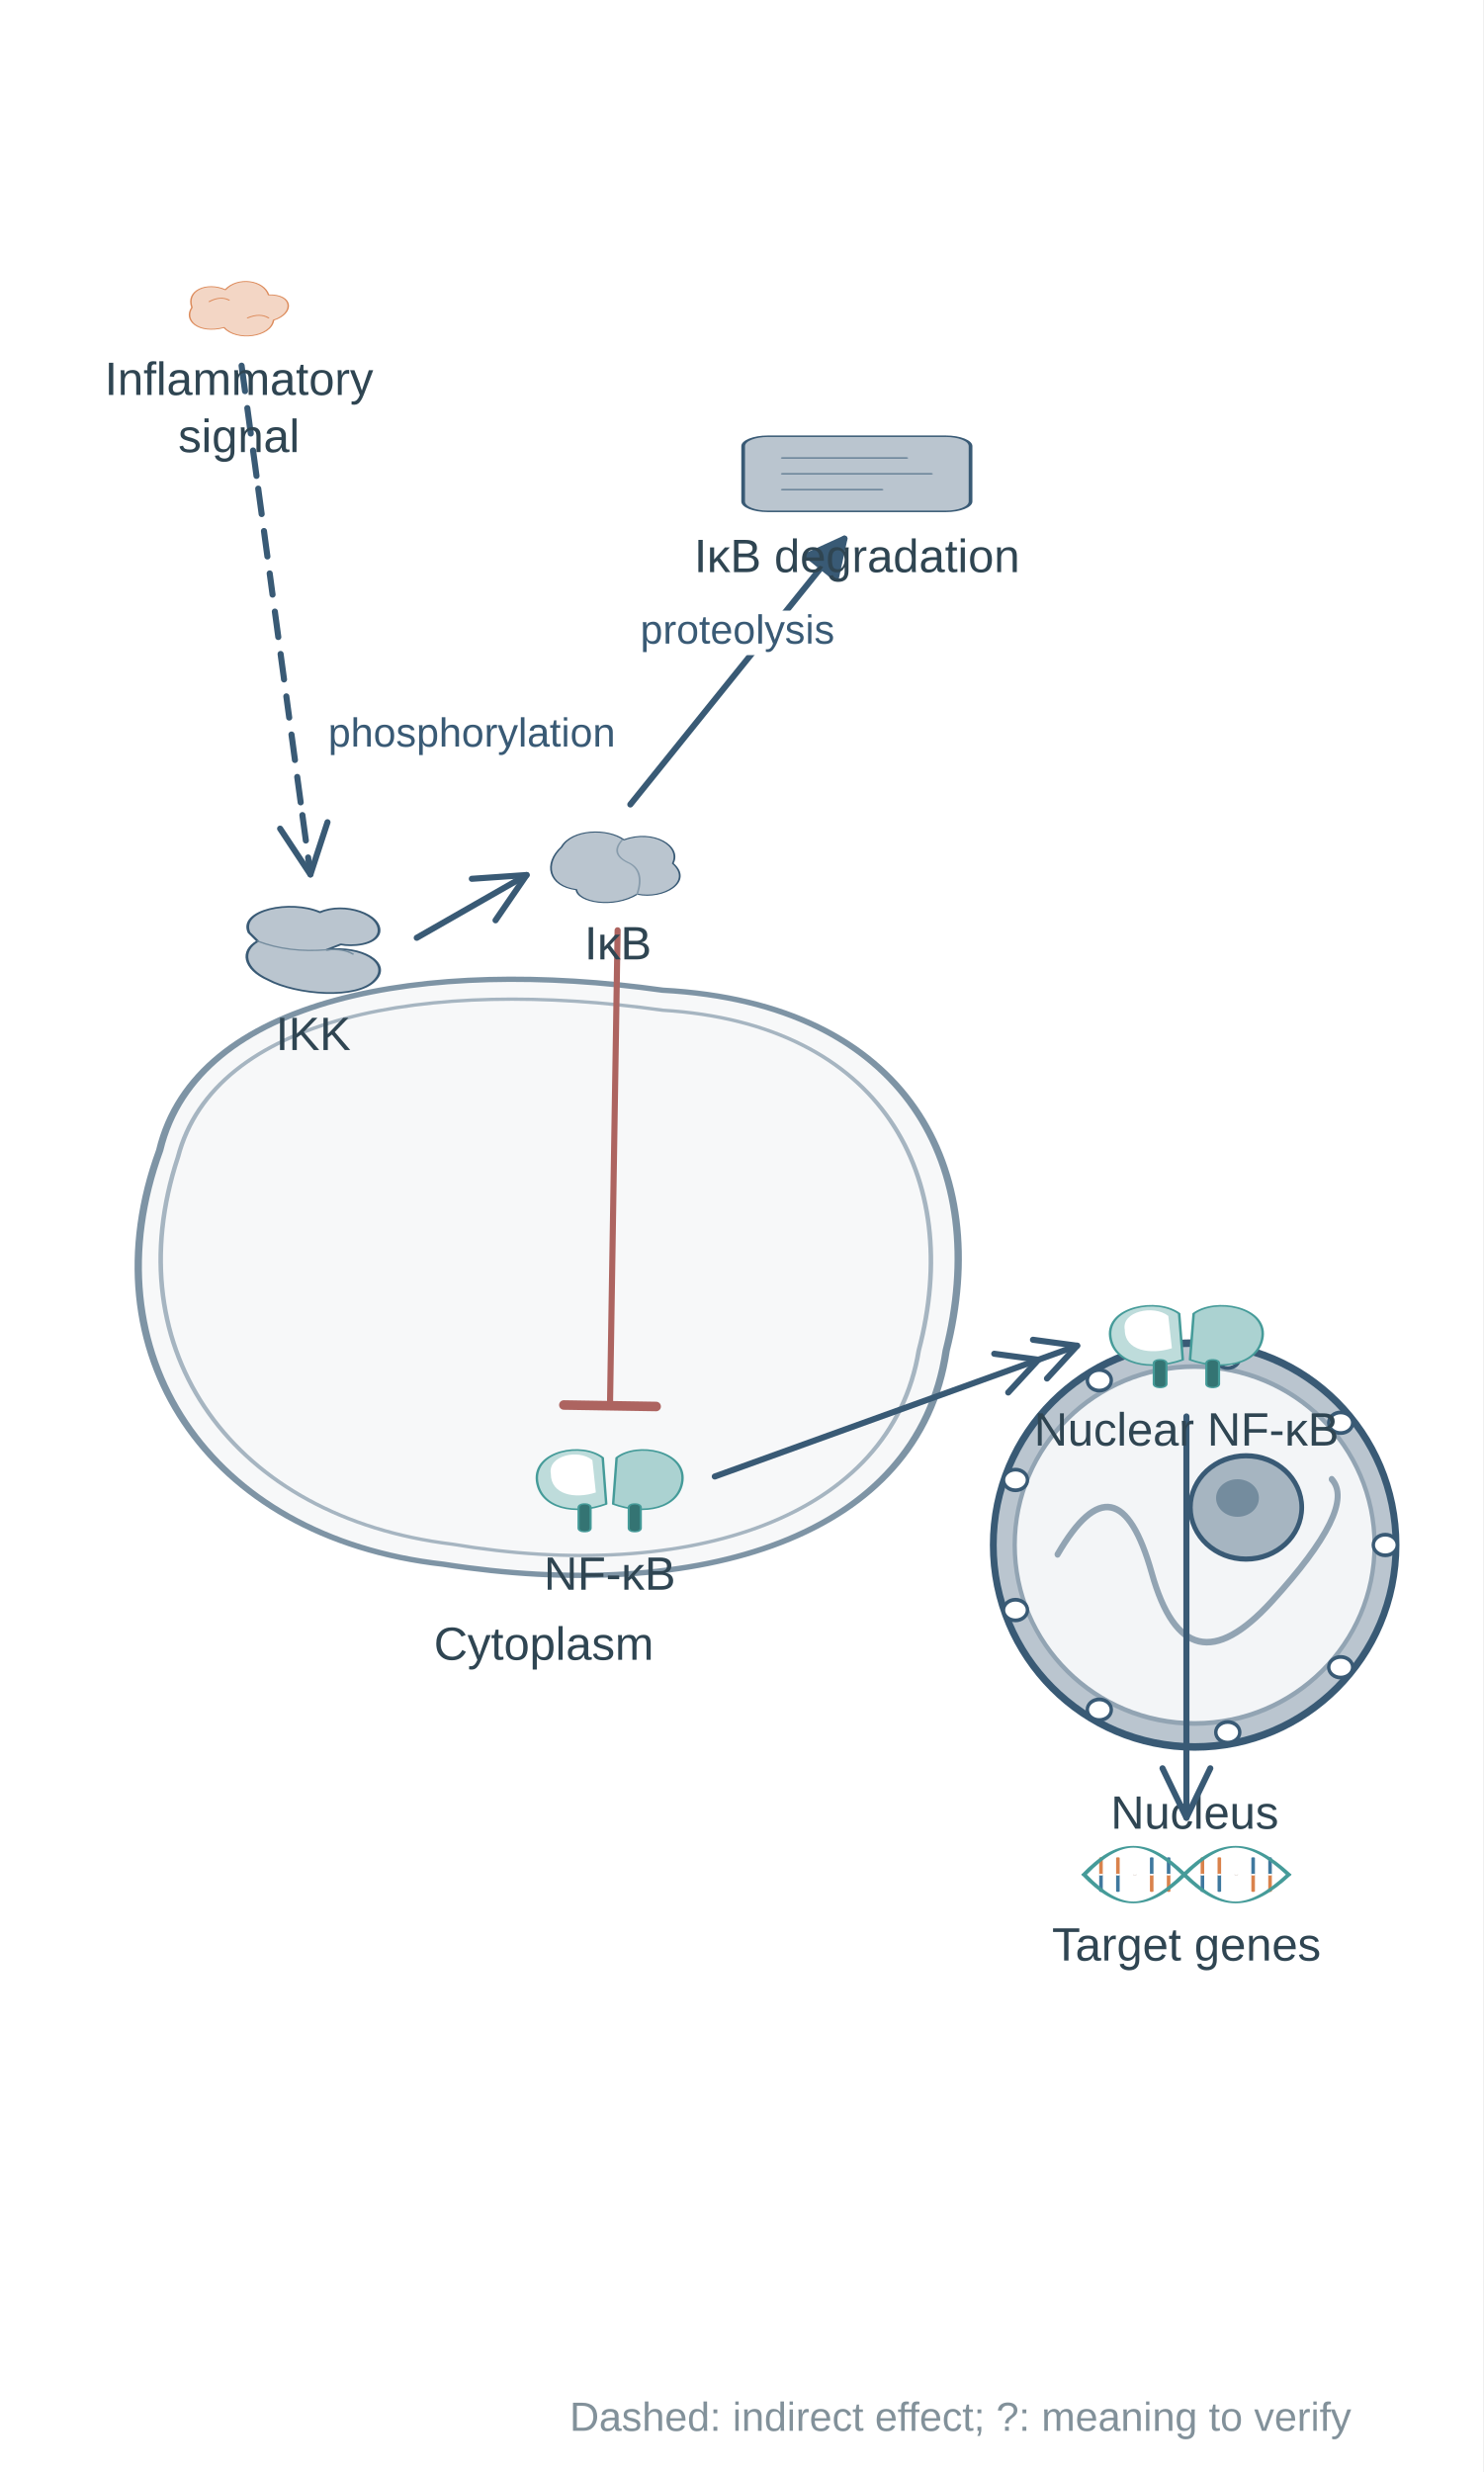
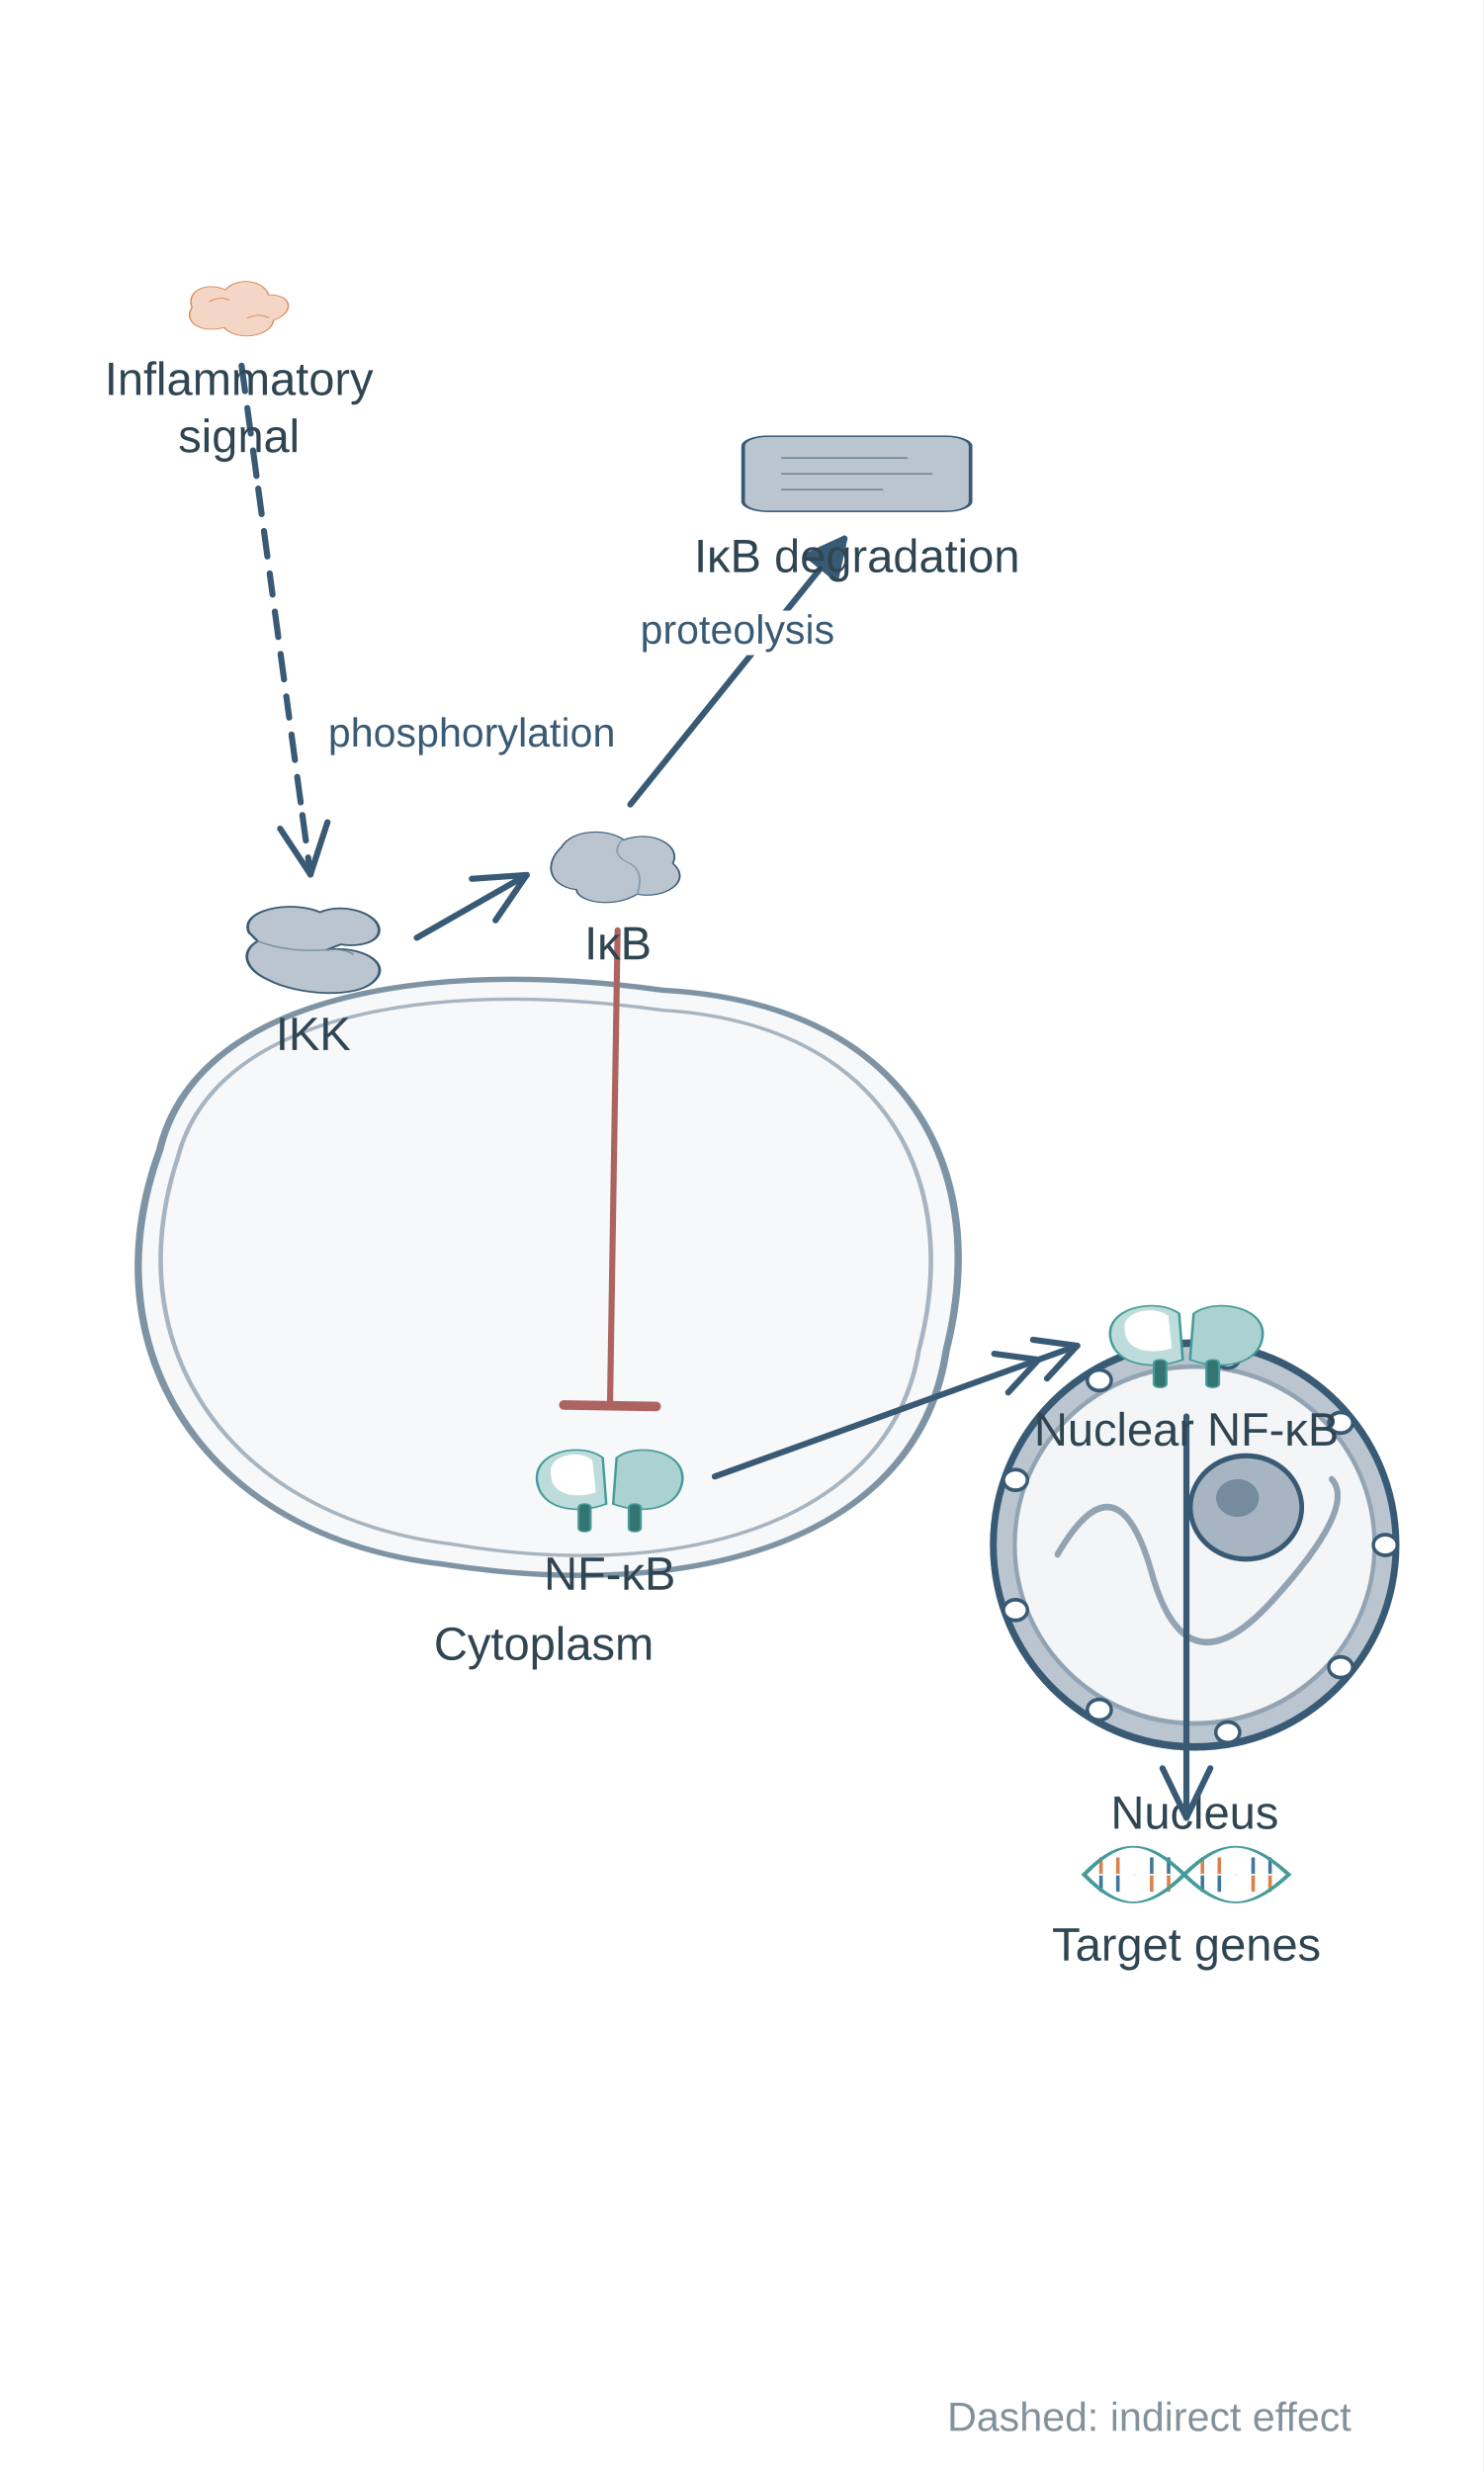
<svg xmlns="http://www.w3.org/2000/svg" width="90.0mm" height="150.0mm" viewBox="0 0 90.0 150.0" data-version="2" data-revision="1">
  <rect width="90.0" height="150.0" fill="#FFFFFF" />
  <g id="layer-compartments" />
  <g id="layer-context">
    <g data-object-id="cell" data-type="cell" id="obj-cell">
      <g data-glyph="cell" transform="rotate(0.0 33.0 77.5)">
        <g transform="translate(5.25 57.25) scale(0.555 0.405)">
          <path d="M 8 31 C 12 8 37 2 63 7 C 90 9 99 34 94 61 C 91 89 67 99 39 93 C 13 89 0 61 8 31 Z" fill="#f7f8f9" stroke="#7e94a5" stroke-width="0.800" stroke-linecap="round" stroke-linejoin="round" />
          <path d="M 10 32 C 14 11 37 5 63 10 C 87 12 96 35 91 61 C 88 86 66 96 40 90 C 16 86 3 61 10 32 Z" fill="none" stroke="#a6b5c1" stroke-width="0.500" stroke-linecap="round" stroke-linejoin="round" />
        </g>
      </g>
      <text x="33" y="100.713" font-size="2.822" font-family="Arial,Microsoft YaHei,sans-serif" fill="#2F4552" text-anchor="middle" font-weight="400" data-label-for="cell">Cytoplasm</text>
    </g>
    <g data-object-id="nuc" data-type="nucleus" id="obj-nuc">
      <g data-glyph="nuc" transform="rotate(0.0 72.5 93.75)">
        <g transform="translate(59.5 79.5) scale(0.26 0.285)">
          <ellipse cx="50.00" cy="50.00" rx="47.00" ry="43.00" fill="#bac5cf" stroke="#395A75" stroke-width="1.600" />
          <ellipse cx="50.00" cy="50.00" rx="42.00" ry="38.00" fill="#f3f5f7" stroke="#92a4b3" stroke-width="1.000" />
          <ellipse cx="94.50" cy="50.00" rx="2.80" ry="2.20" fill="#ffffff" stroke="#395A75" stroke-width="0.800" />
          <ellipse cx="84.09" cy="76.03" rx="2.80" ry="2.20" fill="#ffffff" stroke="#395A75" stroke-width="0.800" />
          <ellipse cx="57.73" cy="89.88" rx="2.80" ry="2.20" fill="#ffffff" stroke="#395A75" stroke-width="0.800" />
          <ellipse cx="27.75" cy="85.07" rx="2.80" ry="2.20" fill="#ffffff" stroke="#395A75" stroke-width="0.800" />
          <ellipse cx="8.18" cy="63.85" rx="2.80" ry="2.20" fill="#ffffff" stroke="#395A75" stroke-width="0.800" />
          <ellipse cx="8.18" cy="36.15" rx="2.80" ry="2.20" fill="#ffffff" stroke="#395A75" stroke-width="0.800" />
          <ellipse cx="27.75" cy="14.93" rx="2.80" ry="2.20" fill="#ffffff" stroke="#395A75" stroke-width="0.800" />
          <ellipse cx="57.73" cy="10.12" rx="2.80" ry="2.20" fill="#ffffff" stroke="#395A75" stroke-width="0.800" />
          <ellipse cx="84.09" cy="23.97" rx="2.80" ry="2.20" fill="#ffffff" stroke="#395A75" stroke-width="0.800" />
          <ellipse cx="62.00" cy="42.00" rx="13.00" ry="11.00" fill="#a6b5c1" stroke="#395A75" stroke-width="1.100" />
          <ellipse cx="60.00" cy="40.00" rx="5.00" ry="4.00" fill="#748c9e" stroke="none" stroke-width="0.000" />
          <path d="M 18 52 Q 32 30 40 56 T 68 62 T 82 36" fill="none" stroke="#92a4b3" stroke-width="1.400" stroke-linecap="round" stroke-linejoin="round" />
        </g>
      </g>
      <text x="72.5" y="110.963" font-size="2.822" font-family="Arial,Microsoft YaHei,sans-serif" fill="#2F4552" text-anchor="middle" font-weight="400" data-label-for="nuc">Nucleus</text>
    </g>
  </g>
  <g id="layer-relations">
    <g data-relation-id="r1" data-relation-type="activates" id="rel-r1">
      <path fill="none" stroke="#395A75" stroke-width="0.37" stroke-linecap="round" stroke-linejoin="round" d="M 14.661 22.189 L 14.696 22.446 M 14.696 22.446 L 14.731 22.704 M 14.731 22.704 L 14.765 22.961 M 14.765 22.961 L 14.8 23.218 M 14.8 23.218 L 14.835 23.475 M 14.835 23.475 L 14.87 23.733 M 15.009 24.762 L 15.044 25.019 M 15.044 25.019 L 15.079 25.276 M 15.079 25.276 L 15.114 25.534 M 15.114 25.534 L 15.148 25.791 M 15.148 25.791 L 15.183 26.048 M 15.183 26.048 L 15.218 26.305 M 15.357 27.334 L 15.392 27.592 M 15.392 27.592 L 15.427 27.849 M 15.427 27.849 L 15.462 28.106 M 15.462 28.106 L 15.497 28.363 M 15.497 28.363 L 15.531 28.621 M 15.531 28.621 L 15.566 28.878 M 15.671 29.65 L 15.705 29.907 M 15.705 29.907 L 15.74 30.164 M 15.74 30.164 L 15.775 30.422 M 15.775 30.422 L 15.81 30.679 M 15.81 30.679 L 15.845 30.936 M 15.845 30.936 L 15.88 31.193 M 16.019 32.222 L 16.054 32.48 M 16.054 32.48 L 16.088 32.737 M 16.088 32.737 L 16.123 32.994 M 16.123 32.994 L 16.158 33.252 M 16.158 33.252 L 16.193 33.509 M 16.193 33.509 L 16.228 33.766 M 16.367 34.795 L 16.402 35.052 M 16.402 35.052 L 16.437 35.31 M 16.437 35.31 L 16.471 35.567 M 16.471 35.567 L 16.506 35.824 M 16.506 35.824 L 16.541 36.081 M 16.68 37.11 L 16.715 37.368 M 16.715 37.368 L 16.75 37.625 M 16.75 37.625 L 16.785 37.882 M 16.785 37.882 L 16.82 38.14 M 16.82 38.14 L 16.854 38.397 M 16.854 38.397 L 16.889 38.654 M 17.029 39.683 L 17.063 39.94 M 17.063 39.94 L 17.098 40.198 M 17.098 40.198 L 17.133 40.455 M 17.133 40.455 L 17.168 40.712 M 17.168 40.712 L 17.203 40.969 M 17.203 40.969 L 17.237 41.227 M 17.377 42.256 L 17.412 42.513 M 17.412 42.513 L 17.446 42.77 M 17.446 42.77 L 17.481 43.028 M 17.481 43.028 L 17.516 43.285 M 17.516 43.285 L 17.551 43.542 M 17.69 44.571 L 17.725 44.828 M 17.725 44.828 L 17.76 45.086 M 17.76 45.086 L 17.795 45.343 M 17.795 45.343 L 17.829 45.6 M 17.829 45.6 L 17.864 45.857 M 17.864 45.857 L 17.899 46.115 M 18.038 47.144 L 18.073 47.401 M 18.073 47.401 L 18.108 47.658 M 18.108 47.658 L 18.143 47.916 M 18.143 47.916 L 18.178 48.173 M 18.178 48.173 L 18.212 48.43 M 18.212 48.43 L 18.247 48.687 M 18.352 49.459 L 18.386 49.716 M 18.386 49.716 L 18.421 49.974 M 18.421 49.974 L 18.456 50.231 M 18.456 50.231 L 18.491 50.488 M 18.491 50.488 L 18.526 50.745 M 18.526 50.745 L 18.561 51.003 M 18.7 52.032 L 18.735 52.289 M 18.735 52.289 L 18.769 52.546 M 18.769 52.546 L 18.804 52.804 M 18.804 52.804 L 18.839 53.061" data-line-body="true" data-indirect="true" />
      <path fill="none" stroke="#395A75" stroke-width="0.37" stroke-linecap="round" stroke-linejoin="round" data-endpoint="open-arrow" d="M 17 50.282 L 18.839 53.061 L 19.874 49.893" />
    </g>
    <g data-relation-id="r2" data-relation-type="activates" id="rel-r2">
      <path fill="none" stroke="#395A75" stroke-width="0.37" stroke-linecap="round" stroke-linejoin="round" d="M 25.292 56.905 Q 28.625 55.0 31.958 53.095" data-line-body="true" data-indirect="false" />
      <path fill="none" stroke="#395A75" stroke-width="0.37" stroke-linecap="round" stroke-linejoin="round" data-endpoint="open-arrow" d="M 30.073 55.843 L 31.958 53.095 L 28.634 53.325" />
      <rect x="19.309" y="43.3" width="18.632" height="2.7" rx=".3" fill="#FFFFFF" />
      <text x="28.625" y="45.3" font-size="2.469" font-family="Arial,Microsoft YaHei,sans-serif" fill="#395A75" text-anchor="middle" font-weight="400">phosphorylation</text>
    </g>
    <g data-relation-id="r3" data-relation-type="sequence" id="rel-r3">
      <path fill="none" stroke="#395A75" stroke-width="0.37" stroke-linecap="round" stroke-linejoin="round" d="M 38.253 48.815 Q 44.75 40.75 51.247 32.685" data-line-body="true" data-indirect="false" />
      <path fill="#395A75" stroke="#395A75" stroke-width="0.37" stroke-linecap="round" stroke-linejoin="round" data-endpoint="step-arrow" d="M 50.724 35.088 L 51.247 32.685 L 49.01 33.708 Z" />
      <rect x="38.249" y="37.05" width="13.002" height="2.7" rx=".3" fill="#FFFFFF" />
      <text x="44.75" y="39.05" font-size="2.469" font-family="Arial,Microsoft YaHei,sans-serif" fill="#395A75" text-anchor="middle" font-weight="400">proteolysis</text>
    </g>
    <g data-relation-id="r4" data-relation-type="inhibits" id="rel-r4">
      <path fill="none" stroke="#AD6460" stroke-width="0.37" stroke-linecap="round" stroke-linejoin="round" d="M 37.481 56.45 Q 37.25 70.875 37.019 85.3" data-line-body="true" data-indirect="false" />
      <path fill="none" stroke="#AD6460" stroke-width="0.58" stroke-linecap="round" stroke-linejoin="round" data-endpoint="bar" d="M 34.22 85.255 L 39.819 85.345" />
    </g>
    <g data-relation-id="r5" data-relation-type="transports" id="rel-r5">
      <path fill="none" stroke="#395A75" stroke-width="0.37" stroke-linecap="round" stroke-linejoin="round" d="M 43.379 89.593 Q 54.375 85.625 65.371 81.657" data-line-body="true" data-indirect="false" />
      <path fill="none" stroke="#395A75" stroke-width="0.37" stroke-linecap="round" stroke-linejoin="round" data-endpoint="double-chevron" d="M 63.538 83.648 L 65.371 81.657 L 62.689 81.296 M 61.186 84.496 L 63.02 82.506 L 60.338 82.145" />
    </g>
    <g data-relation-id="r6" data-relation-type="activates" id="rel-r6">
      <path fill="none" stroke="#395A75" stroke-width="0.37" stroke-linecap="round" stroke-linejoin="round" d="M 72.0 85.95 Q 72.0 98.125 72.0 110.3" data-line-body="true" data-indirect="false" />
      <path fill="none" stroke="#395A75" stroke-width="0.37" stroke-linecap="round" stroke-linejoin="round" data-endpoint="open-arrow" d="M 70.55 107.3 L 72.0 110.3 L 73.45 107.3" />
    </g>
  </g>
  <g id="layer-objects">
    <g data-object-id="stim" data-type="ligand" id="obj-stim">
      <g data-glyph="stim" transform="rotate(0.0 14.5 18.75)">
        <g transform="translate(10.75 16.5) scale(0.075 0.045)">
          <path d="M 12 48 C 7 25 24 13 39 24 C 49 6 70 11 74 31 C 94 30 95 56 78 65 C 76 88 48 94 38 75 C 17 84 5 65 12 48 Z" fill="#f3d6c5" stroke="#DC8A5A" stroke-width="1.200" stroke-linecap="round" stroke-linejoin="round" />
          <path d="M 26 40 Q 35 32 42 38 M 57 62 Q 67 55 74 62" fill="none" stroke="#DC8A5A" stroke-width="1.200" stroke-linecap="round" stroke-linejoin="round" />
        </g>
      </g>
      <text x="14.5" y="23.963" font-size="2.822" font-family="Arial,Microsoft YaHei,sans-serif" fill="#2F4552" text-anchor="middle" font-weight="400" data-label-for="stim">Inflammatory</text>
      <text x="14.5" y="27.435" font-size="2.822" font-family="Arial,Microsoft YaHei,sans-serif" fill="#2F4552" text-anchor="middle" font-weight="400" data-label-for="stim">signal</text>
    </g>
    <g data-object-id="ikk" data-type="kinase" id="obj-ikk">
      <g data-glyph="ikk" transform="rotate(0.0 19.0 57.5)">
        <g transform="translate(13.75 54.25) scale(0.105 0.065)">
          <path d="M 13 36 C 7 15 37 5 54 17 C 68 7 90 19 88 36 C 86 48 72 49 66 47 L 58 52 C 78 48 95 64 86 80 C 76 99 40 94 24 80 C 10 70 8 53 18 44 Z" fill="#bac5cf" stroke="#395A75" stroke-width="1.600" stroke-linecap="round" stroke-linejoin="round" />
          <path d="M 18 44 Q 36 55 58 52 Q 68 51 73 56" fill="none" stroke="#748c9e" stroke-width="1.200" stroke-linecap="round" stroke-linejoin="round" />
        </g>
      </g>
      <text x="19" y="63.713" font-size="2.822" font-family="Arial,Microsoft YaHei,sans-serif" fill="#2F4552" text-anchor="middle" font-weight="400" data-label-for="ikk">IKK</text>
    </g>
    <g data-object-id="ikb" data-type="protein" id="obj-ikb">
      <g data-glyph="ikb" transform="rotate(0.0 37.5 52.5)">
        <g transform="translate(33.0 49.75) scale(0.09 0.055)">
          <path d="M 12 30 C 19 10 43 9 54 22 C 74 10 93 29 87 48 C 101 68 81 88 63 82 C 47 98 23 91 22 77 C 3 73 0 48 12 30 Z" fill="#bac5cf" stroke="#395A75" stroke-width="1.200" stroke-linecap="round" stroke-linejoin="round" />
          <path d="M 53 22 Q 44 38 58 48 Q 68 57 63 82" fill="none" stroke="#889cac" stroke-width="1.200" stroke-linecap="round" stroke-linejoin="round" />
        </g>
      </g>
      <text x="37.5" y="58.213" font-size="2.822" font-family="Arial,Microsoft YaHei,sans-serif" fill="#2F4552" text-anchor="middle" font-weight="400" data-label-for="ikb">IκB</text>
    </g>
    <g data-object-id="nfkb" data-type="tf" id="obj-nfkb">
      <g data-glyph="nfkb" transform="rotate(0.0 37.0 90.0)">
        <g transform="translate(31.75 86.5) scale(0.105 0.07)">
          <path d="M 8 48 C 6 22 34 14 46 28 L 48 68 C 30 78 10 72 8 48 Z" fill="#bedcdb" stroke="#459B99" stroke-width="1.400" stroke-linecap="round" stroke-linejoin="round" />
          <path d="M 16 42 C 14 26 32 20 40 30 L 42 58 C 30 64 16 60 16 42 Z" fill="#ffffff" stroke="none" stroke-width="0.000" stroke-linecap="round" stroke-linejoin="round" />
          <path d="M 92 48 C 94 22 66 14 54 28 L 52 68 C 70 78 90 72 92 48 Z" fill="#abd2d1" stroke="#459B99" stroke-width="1.400" stroke-linecap="round" stroke-linejoin="round" />
          <rect x="32.00" y="68.00" width="7.00" height="24.00" rx="3.00" fill="#347473" stroke="#459B99" stroke-width="1.200" />
          <rect x="61.00" y="68.00" width="7.00" height="24.00" rx="3.00" fill="#347473" stroke="#459B99" stroke-width="1.200" />
        </g>
      </g>
      <text x="37" y="96.463" font-size="2.822" font-family="Arial,Microsoft YaHei,sans-serif" fill="#2F4552" text-anchor="middle" font-weight="400" data-label-for="nfkb">NF-κB</text>
    </g>
    <g data-object-id="deg" data-type="process" id="obj-deg">
      <g data-glyph="deg" transform="rotate(0.0 52.0 28.75)">
        <g transform="translate(44.5 25.75) scale(0.15 0.06)">
          <rect x="4.00" y="12.00" width="92.00" height="76.00" rx="10.00" fill="#bac5cf" stroke="#395A75" stroke-width="1.500" />
          <path d="M 20 34 L 70 34 M 20 50 L 80 50 M 20 66 L 60 66" fill="none" stroke="#6a8398" stroke-width="1.500" stroke-linecap="round" stroke-linejoin="round" />
        </g>
      </g>
      <text x="52" y="34.713" font-size="2.822" font-family="Arial,Microsoft YaHei,sans-serif" fill="#2F4552" text-anchor="middle" font-weight="400" data-label-for="deg">IκB degradation</text>
    </g>
    <g data-object-id="nfn" data-type="tf" id="obj-nfn">
      <g data-glyph="nfn" transform="rotate(0.0 72.0 81.25)">
        <g transform="translate(66.5 77.75) scale(0.11 0.07)">
          <path d="M 8 48 C 6 22 34 14 46 28 L 48 68 C 30 78 10 72 8 48 Z" fill="#bedcdb" stroke="#459B99" stroke-width="1.400" stroke-linecap="round" stroke-linejoin="round" />
          <path d="M 16 42 C 14 26 32 20 40 30 L 42 58 C 30 64 16 60 16 42 Z" fill="#ffffff" stroke="none" stroke-width="0.000" stroke-linecap="round" stroke-linejoin="round" />
          <path d="M 92 48 C 94 22 66 14 54 28 L 52 68 C 70 78 90 72 92 48 Z" fill="#abd2d1" stroke="#459B99" stroke-width="1.400" stroke-linecap="round" stroke-linejoin="round" />
          <rect x="32.00" y="68.00" width="7.00" height="24.00" rx="3.00" fill="#347473" stroke="#459B99" stroke-width="1.200" />
          <rect x="61.00" y="68.00" width="7.00" height="24.00" rx="3.00" fill="#347473" stroke="#459B99" stroke-width="1.200" />
        </g>
      </g>
      <text x="72" y="87.713" font-size="2.822" font-family="Arial,Microsoft YaHei,sans-serif" fill="#2F4552" text-anchor="middle" font-weight="400" data-label-for="nfn">Nuclear NF-κB</text>
    </g>
    <g data-object-id="genes" data-type="dna" id="obj-genes">
      <g data-glyph="genes" transform="rotate(0.0 72.0 113.75)">
        <g transform="translate(65.25 111.5) scale(0.135 0.045)">
          <path d="M 4.00 50.00 L 4.00 50.00" fill="none" stroke="#3f789e" stroke-width="1.600" stroke-linecap="round" stroke-linejoin="round" />
          <path d="M 4.00 50.00 L 4.00 50.00" fill="none" stroke="#d9824c" stroke-width="1.600" stroke-linecap="round" stroke-linejoin="round" />
          <ellipse cx="4.00" cy="50.00" rx="1.20" ry="1.20" fill="#ffffff" stroke="none" stroke-width="0.000" />
          <path d="M 11.60 72.52 L 11.60 50.00" fill="none" stroke="#3f789e" stroke-width="1.600" stroke-linecap="round" stroke-linejoin="round" />
          <path d="M 11.60 50.00 L 11.60 27.48" fill="none" stroke="#d9824c" stroke-width="1.600" stroke-linecap="round" stroke-linejoin="round" />
          <ellipse cx="11.60" cy="50.00" rx="1.20" ry="1.20" fill="#ffffff" stroke="none" stroke-width="0.000" />
          <path d="M 19.20 72.52 L 19.20 50.00" fill="none" stroke="#3f789e" stroke-width="1.600" stroke-linecap="round" stroke-linejoin="round" />
          <path d="M 19.20 50.00 L 19.20 27.48" fill="none" stroke="#d9824c" stroke-width="1.600" stroke-linecap="round" stroke-linejoin="round" />
          <ellipse cx="19.20" cy="50.00" rx="1.20" ry="1.20" fill="#ffffff" stroke="none" stroke-width="0.000" />
          <path d="M 26.80 50.00 L 26.80 50.00" fill="none" stroke="#3f789e" stroke-width="1.600" stroke-linecap="round" stroke-linejoin="round" />
          <path d="M 26.80 50.00 L 26.80 50.00" fill="none" stroke="#d9824c" stroke-width="1.600" stroke-linecap="round" stroke-linejoin="round" />
          <ellipse cx="26.80" cy="50.00" rx="1.20" ry="1.20" fill="#ffffff" stroke="none" stroke-width="0.000" />
          <path d="M 34.40 27.48 L 34.40 50.00" fill="none" stroke="#3f789e" stroke-width="1.600" stroke-linecap="round" stroke-linejoin="round" />
          <path d="M 34.40 50.00 L 34.40 72.52" fill="none" stroke="#d9824c" stroke-width="1.600" stroke-linecap="round" stroke-linejoin="round" />
          <ellipse cx="34.40" cy="50.00" rx="1.20" ry="1.20" fill="#ffffff" stroke="none" stroke-width="0.000" />
          <path d="M 42.00 27.48 L 42.00 50.00" fill="none" stroke="#3f789e" stroke-width="1.600" stroke-linecap="round" stroke-linejoin="round" />
          <path d="M 42.00 50.00 L 42.00 72.52" fill="none" stroke="#d9824c" stroke-width="1.600" stroke-linecap="round" stroke-linejoin="round" />
          <ellipse cx="42.00" cy="50.00" rx="1.20" ry="1.20" fill="#ffffff" stroke="none" stroke-width="0.000" />
          <path d="M 49.60 50.00 L 49.60 50.00" fill="none" stroke="#3f789e" stroke-width="1.600" stroke-linecap="round" stroke-linejoin="round" />
          <path d="M 49.60 50.00 L 49.60 50.00" fill="none" stroke="#d9824c" stroke-width="1.600" stroke-linecap="round" stroke-linejoin="round" />
          <ellipse cx="49.60" cy="50.00" rx="1.20" ry="1.20" fill="#ffffff" stroke="none" stroke-width="0.000" />
          <path d="M 57.20 72.52 L 57.20 50.00" fill="none" stroke="#3f789e" stroke-width="1.600" stroke-linecap="round" stroke-linejoin="round" />
          <path d="M 57.20 50.00 L 57.20 27.48" fill="none" stroke="#d9824c" stroke-width="1.600" stroke-linecap="round" stroke-linejoin="round" />
          <ellipse cx="57.20" cy="50.00" rx="1.20" ry="1.20" fill="#ffffff" stroke="none" stroke-width="0.000" />
          <path d="M 64.80 72.52 L 64.80 50.00" fill="none" stroke="#3f789e" stroke-width="1.600" stroke-linecap="round" stroke-linejoin="round" />
          <path d="M 64.80 50.00 L 64.80 27.48" fill="none" stroke="#d9824c" stroke-width="1.600" stroke-linecap="round" stroke-linejoin="round" />
          <ellipse cx="64.80" cy="50.00" rx="1.20" ry="1.20" fill="#ffffff" stroke="none" stroke-width="0.000" />
          <path d="M 72.40 50.00 L 72.40 50.00" fill="none" stroke="#3f789e" stroke-width="1.600" stroke-linecap="round" stroke-linejoin="round" />
          <path d="M 72.40 50.00 L 72.40 50.00" fill="none" stroke="#d9824c" stroke-width="1.600" stroke-linecap="round" stroke-linejoin="round" />
          <ellipse cx="72.40" cy="50.00" rx="1.20" ry="1.20" fill="#ffffff" stroke="none" stroke-width="0.000" />
          <path d="M 80.00 27.48 L 80.00 50.00" fill="none" stroke="#3f789e" stroke-width="1.600" stroke-linecap="round" stroke-linejoin="round" />
          <path d="M 80.00 50.00 L 80.00 72.52" fill="none" stroke="#d9824c" stroke-width="1.600" stroke-linecap="round" stroke-linejoin="round" />
          <ellipse cx="80.00" cy="50.00" rx="1.20" ry="1.20" fill="#ffffff" stroke="none" stroke-width="0.000" />
          <path d="M 87.60 27.48 L 87.60 50.00" fill="none" stroke="#3f789e" stroke-width="1.600" stroke-linecap="round" stroke-linejoin="round" />
          <path d="M 87.60 50.00 L 87.60 72.52" fill="none" stroke="#d9824c" stroke-width="1.600" stroke-linecap="round" stroke-linejoin="round" />
          <ellipse cx="87.60" cy="50.00" rx="1.20" ry="1.20" fill="#ffffff" stroke="none" stroke-width="0.000" />
          <path d="M 95.20 50.00 L 95.20 50.00" fill="none" stroke="#3f789e" stroke-width="1.600" stroke-linecap="round" stroke-linejoin="round" />
          <path d="M 95.20 50.00 L 95.20 50.00" fill="none" stroke="#d9824c" stroke-width="1.600" stroke-linecap="round" stroke-linejoin="round" />
          <ellipse cx="95.20" cy="50.00" rx="1.20" ry="1.20" fill="#ffffff" stroke="none" stroke-width="0.000" />
          <path d="M 4 50 C 20 0 32 0 49 50 S 78 100 96 50" fill="none" stroke="#459B99" stroke-width="2.400" stroke-linecap="round" stroke-linejoin="round" />
          <path d="M 4 50 C 20 100 32 100 49 50 S 78 0 96 50" fill="none" stroke="#459B99" stroke-width="2.400" stroke-linecap="round" stroke-linejoin="round" />
        </g>
      </g>
      <text x="72" y="118.963" font-size="2.822" font-family="Arial,Microsoft YaHei,sans-serif" fill="#2F4552" text-anchor="middle" font-weight="400" data-label-for="genes">Target genes</text>
    </g>
  </g>
-   <text x="82" y="147.5" font-size="2.469" font-family="Arial,Microsoft YaHei,sans-serif" fill="#82919A" text-anchor="end" font-weight="400">Dashed: indirect effect; ?: meaning to verify</text>
+   <text x="82" y="147.5" font-size="2.469" font-family="Arial,Microsoft YaHei,sans-serif" fill="#82919A" text-anchor="end" font-weight="400">Dashed: indirect effect</text>
</svg>
